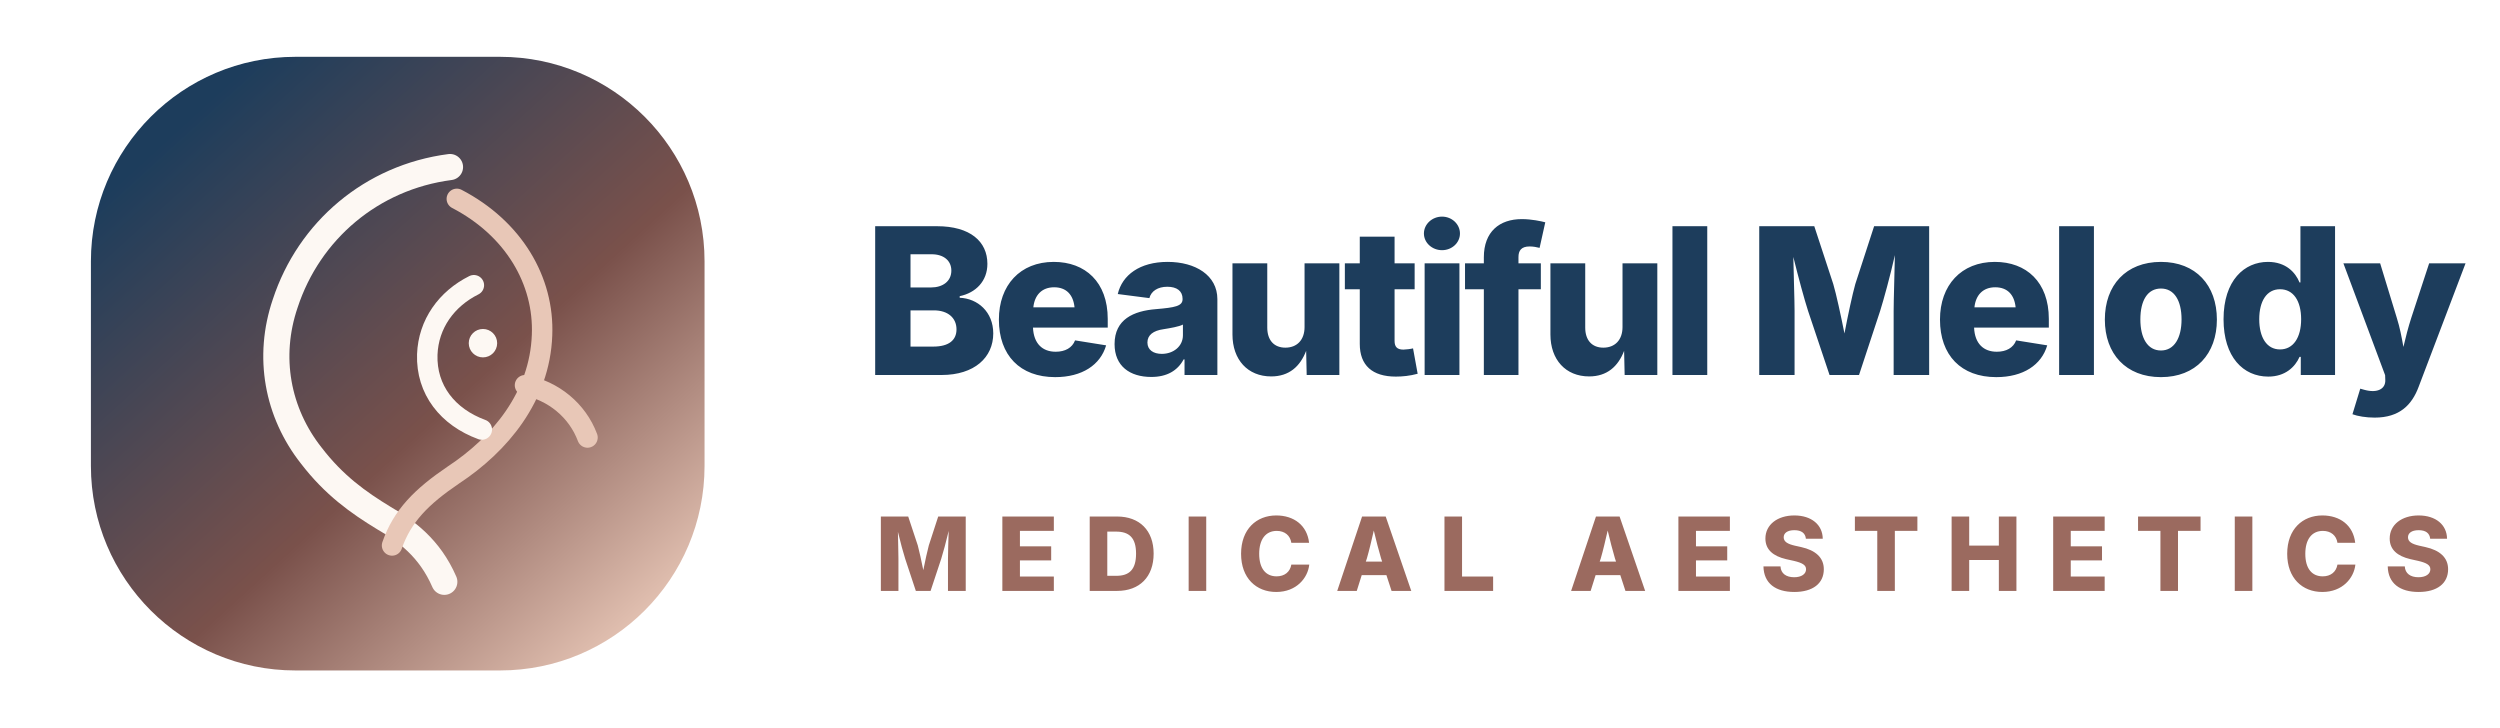
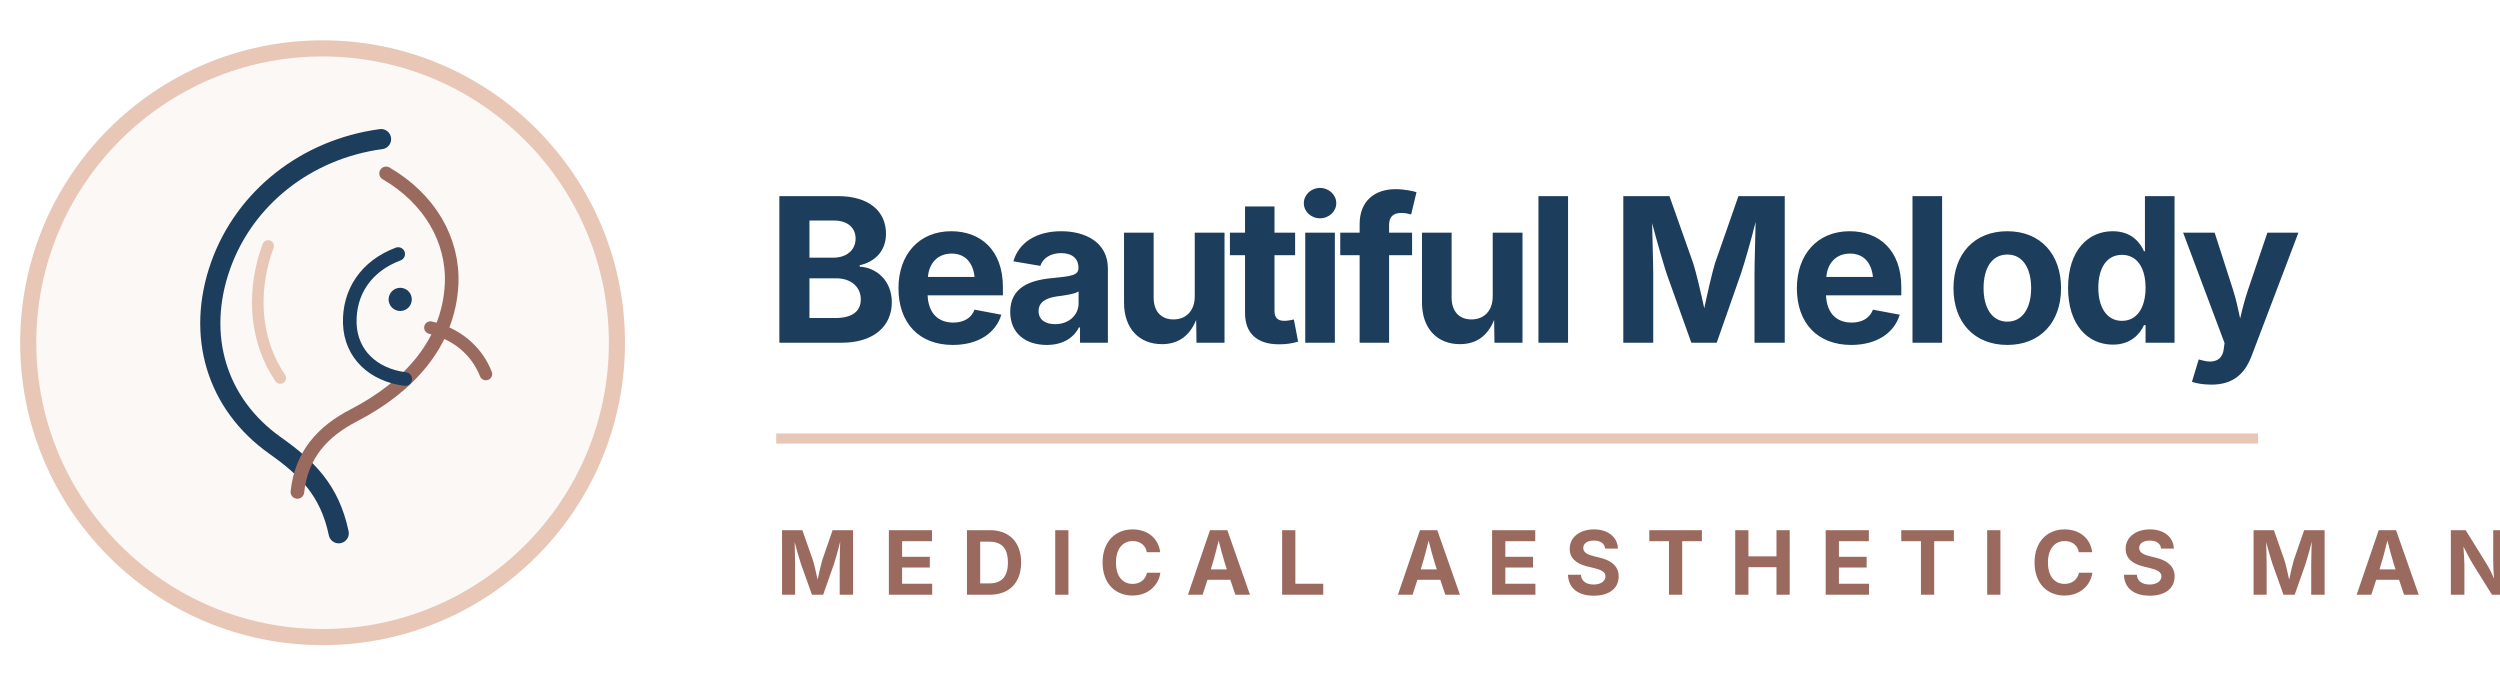
- <svg xmlns="http://www.w3.org/2000/svg" width="220" height="64" viewBox="0 0 220 64" fill="none" role="img" aria-labelledby="title desc">
-   <rect width="220" height="64" rx="18" fill="none" />
-   <g transform="translate(8 5)">
-     <rect x="0" y="0" width="54" height="54" rx="18" fill="url(#paint0_linear)" />
-     <path d="M31.6 9.7C24.7 10.6 19.2 15.3 17.1 21.7C15.5 26.4 16.4 31.3 19.4 35.1C21.4 37.7 23.5 39.2 25.8 40.6C27.7 41.7 29.8 43.2 31.1 46.2" stroke="#FDF8F3" stroke-width="2.3" stroke-linecap="round" />
-     <path d="M32.2 12.5C37.2 15.1 39.9 19.7 39.7 24.5C39.5 29.9 36 34.1 31.9 36.8C29.1 38.7 27.4 40.4 26.5 43" stroke="#E8C7B7" stroke-width="1.8" stroke-linecap="round" />
-     <path d="M33.7 20.1C31.3 21.3 29.7 23.5 29.6 26.2C29.5 29.3 31.4 31.7 34.4 32.8" stroke="#FDF8F3" stroke-width="1.8" stroke-linecap="round" />
-     <path d="M38.2 28.9C40.7 29.4 42.8 31.1 43.7 33.5" stroke="#E8C7B7" stroke-width="1.8" stroke-linecap="round" />
-     <circle cx="34.5" cy="25.2" r="1.25" fill="#FDF8F3" />
+ <svg xmlns="http://www.w3.org/2000/svg" width="248" height="68" viewBox="0 0 248 68" fill="none" role="img" aria-labelledby="title desc">
+   <g transform="translate(2 4)">
+     <rect x="0.8" y="0.8" width="58.4" height="58.4" rx="29.2" fill="#FBF8F5" stroke="#E8C7B7" stroke-width="1.6" />
+     <path d="M35.8 9.8C28.4 10.8 22.3 15.6 19.9 22.3C17.4 29.3 19.5 36.1 25.3 40.2C28.4 42.4 30.7 44.6 31.6 48.9" stroke="#1D3D5C" stroke-width="2" stroke-linecap="round" />
+     <path d="M36.3 13.2C40.6 15.7 43 19.8 42.8 24.2C42.5 30.1 38.5 34.4 33.1 37.2C30 38.8 27.9 41.1 27.5 44.8" stroke="#9B6A5F" stroke-width="1.35" stroke-linecap="round" />
+     <path d="M37.5 21.2C34.3 22.4 32.6 25 32.7 28.1C32.8 31.1 35 33.2 38.2 33.6" stroke="#1D3D5C" stroke-width="1.35" stroke-linecap="round" />
+     <path d="M40.7 28.5C43.3 29.1 45.3 30.8 46.2 33.1" stroke="#9B6A5F" stroke-width="1.25" stroke-linecap="round" />
+     <path d="M24.6 20.4C23.2 24.1 22.9 29.2 25.8 33.5" stroke="#E8C7B7" stroke-width="1.15" stroke-linecap="round" />
+     <circle cx="37.7" cy="25.7" r="1.15" fill="#1D3D5C" />
  </g>
-   <g transform="translate(76 16)">
-     <text x="0" y="17" fill="#1D3D5C" font-family="Inter, Arial, sans-serif" font-size="18" font-weight="800" letter-spacing="-0.7">Beautiful Melody</text>
-     <text x="1" y="36" fill="#9B6A5F" font-family="Inter, Arial, sans-serif" font-size="9" font-weight="800" letter-spacing="2.2">MEDICAL AESTHETICS</text>
+   <g transform="translate(76 15)">
+     <text x="0" y="19" fill="#1D3D5C" font-family="Inter, Arial, sans-serif" font-size="20" font-weight="700" letter-spacing="-0.9">Beautiful Melody</text>
+     <path d="M1 28.5H148" stroke="#E8C7B7" stroke-width="1" />
+     <text x="1" y="44" fill="#9B6A5F" font-family="Inter, Arial, sans-serif" font-size="8.8" font-weight="700" letter-spacing="2.4">MEDICAL AESTHETICS MANUFACTURER</text>
  </g>
-   <defs>
-     <linearGradient id="paint0_linear" x1="8" y1="6" x2="49" y2="51" gradientUnits="userSpaceOnUse">
-       <stop stop-color="#1D3D5C" />
-       <stop offset="0.56" stop-color="#7A514B" />
-       <stop offset="1" stop-color="#E8C7B7" />
-     </linearGradient>
-   </defs>
</svg>
